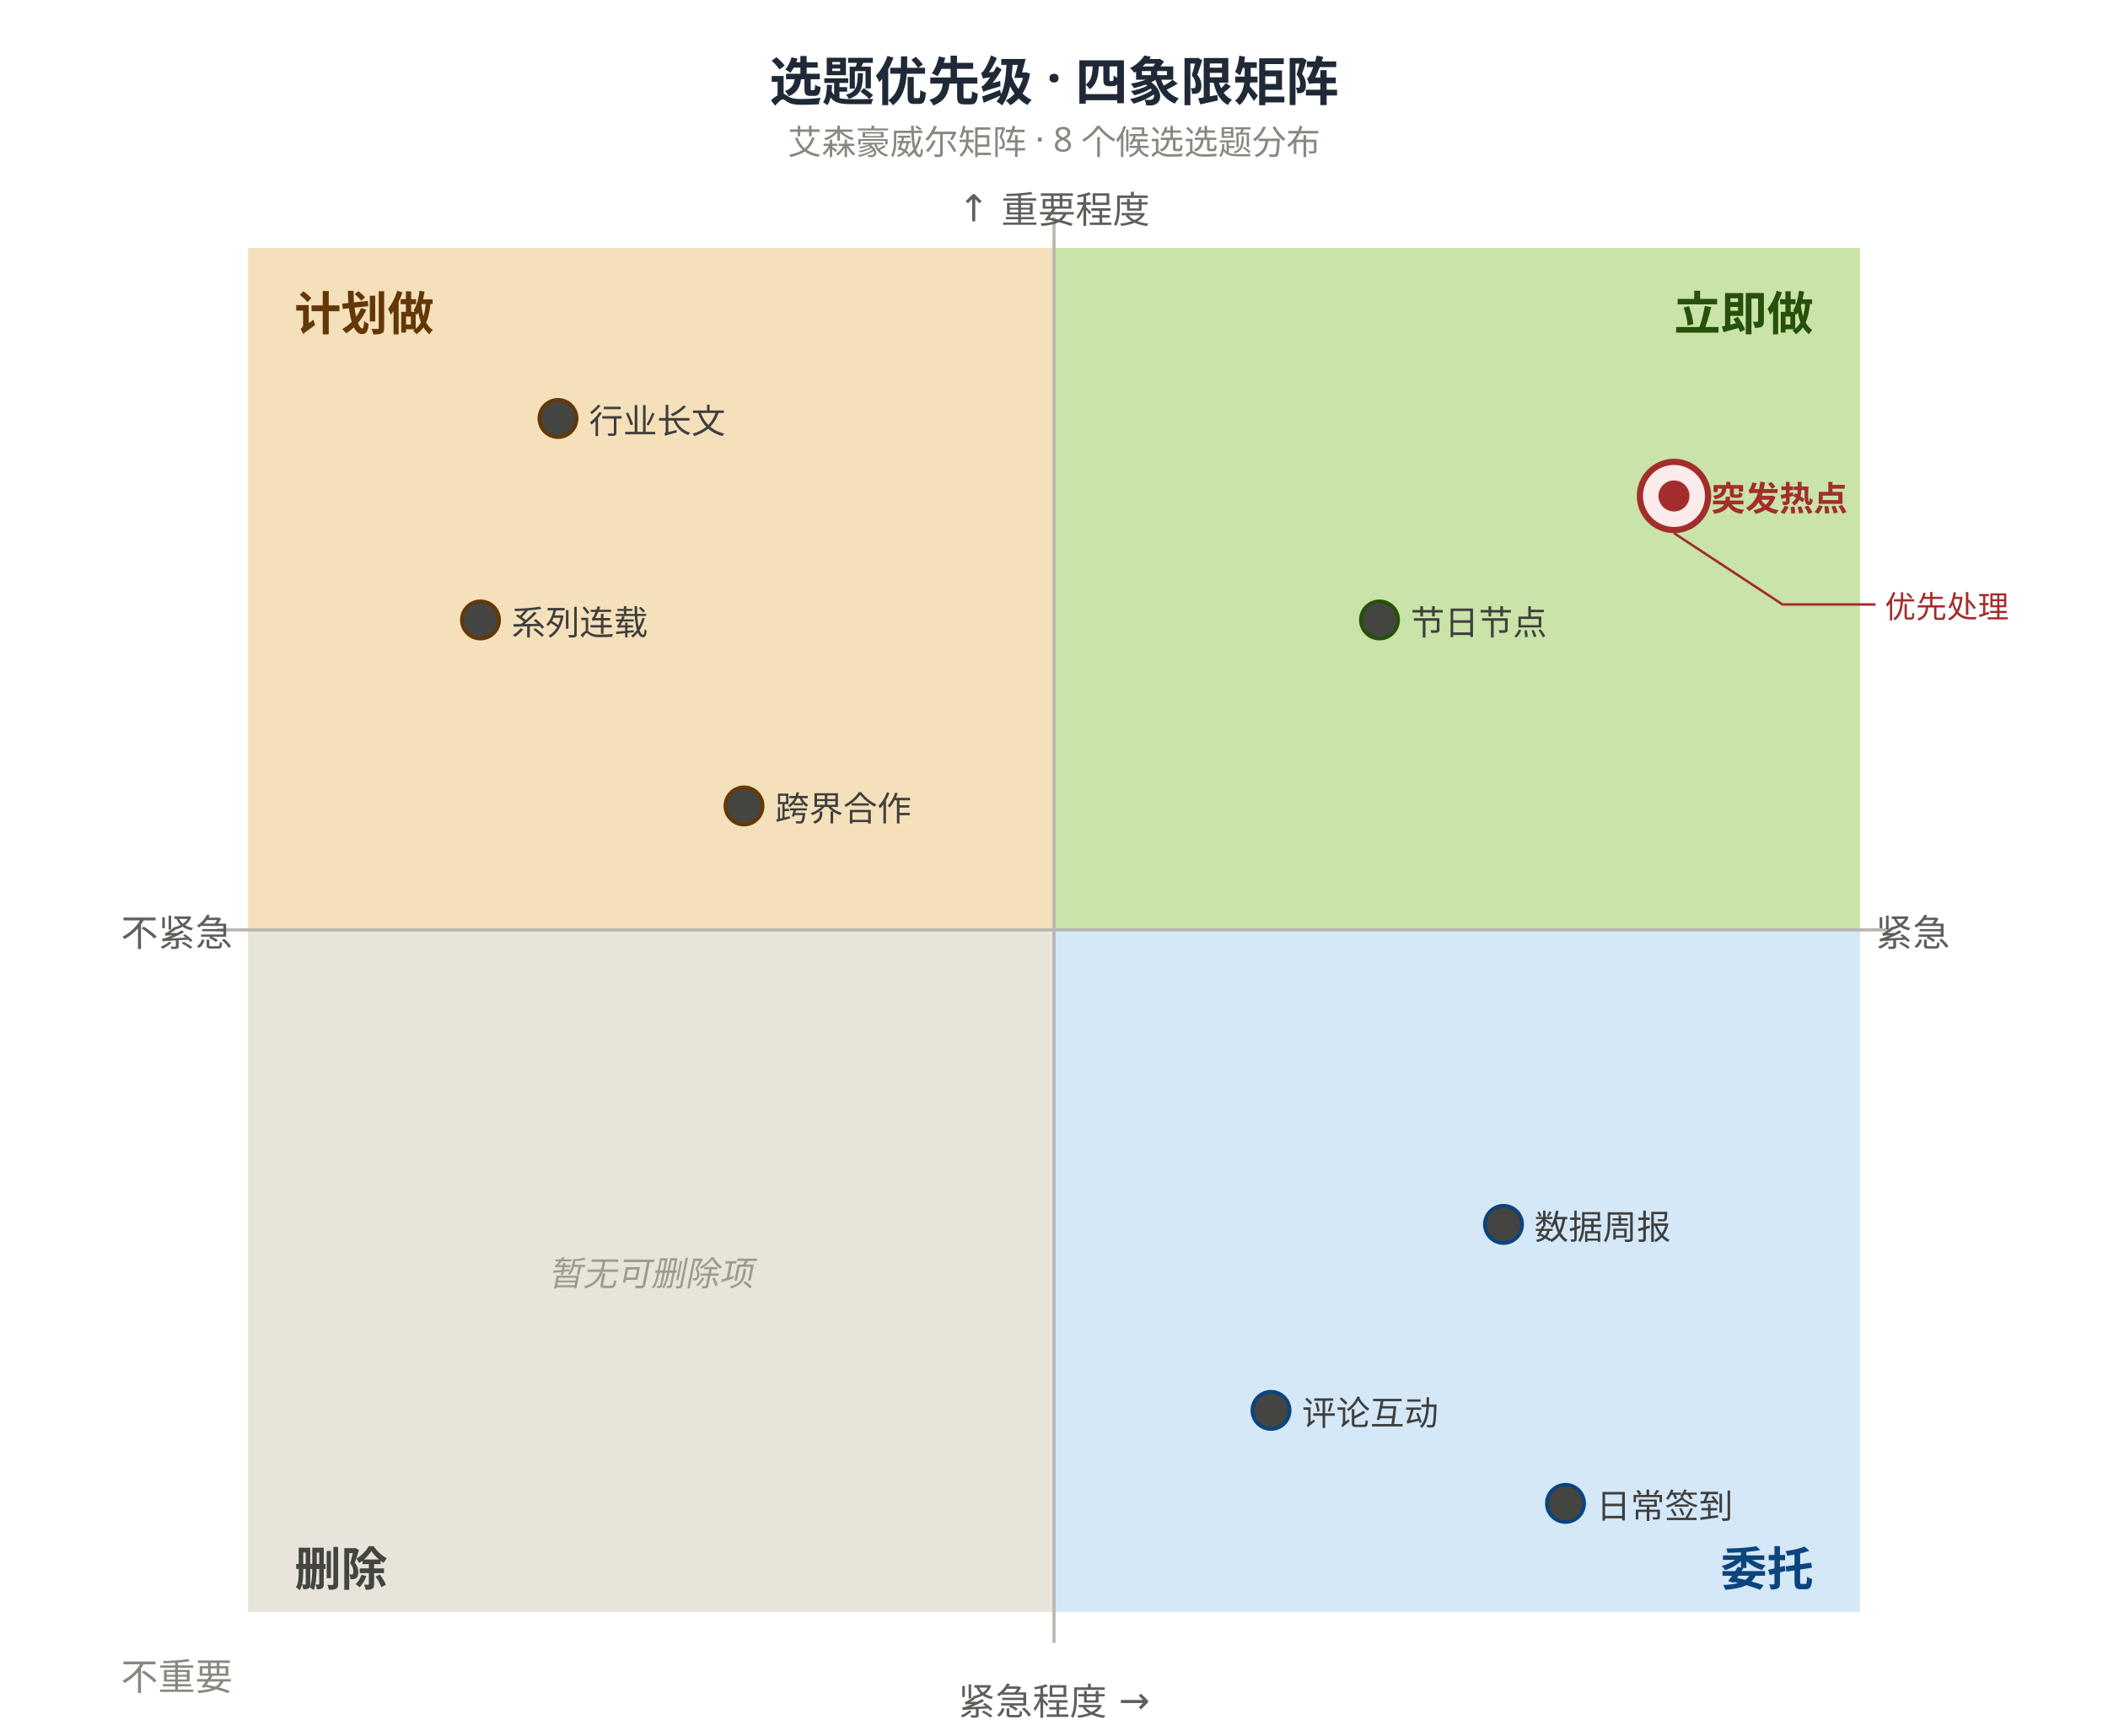
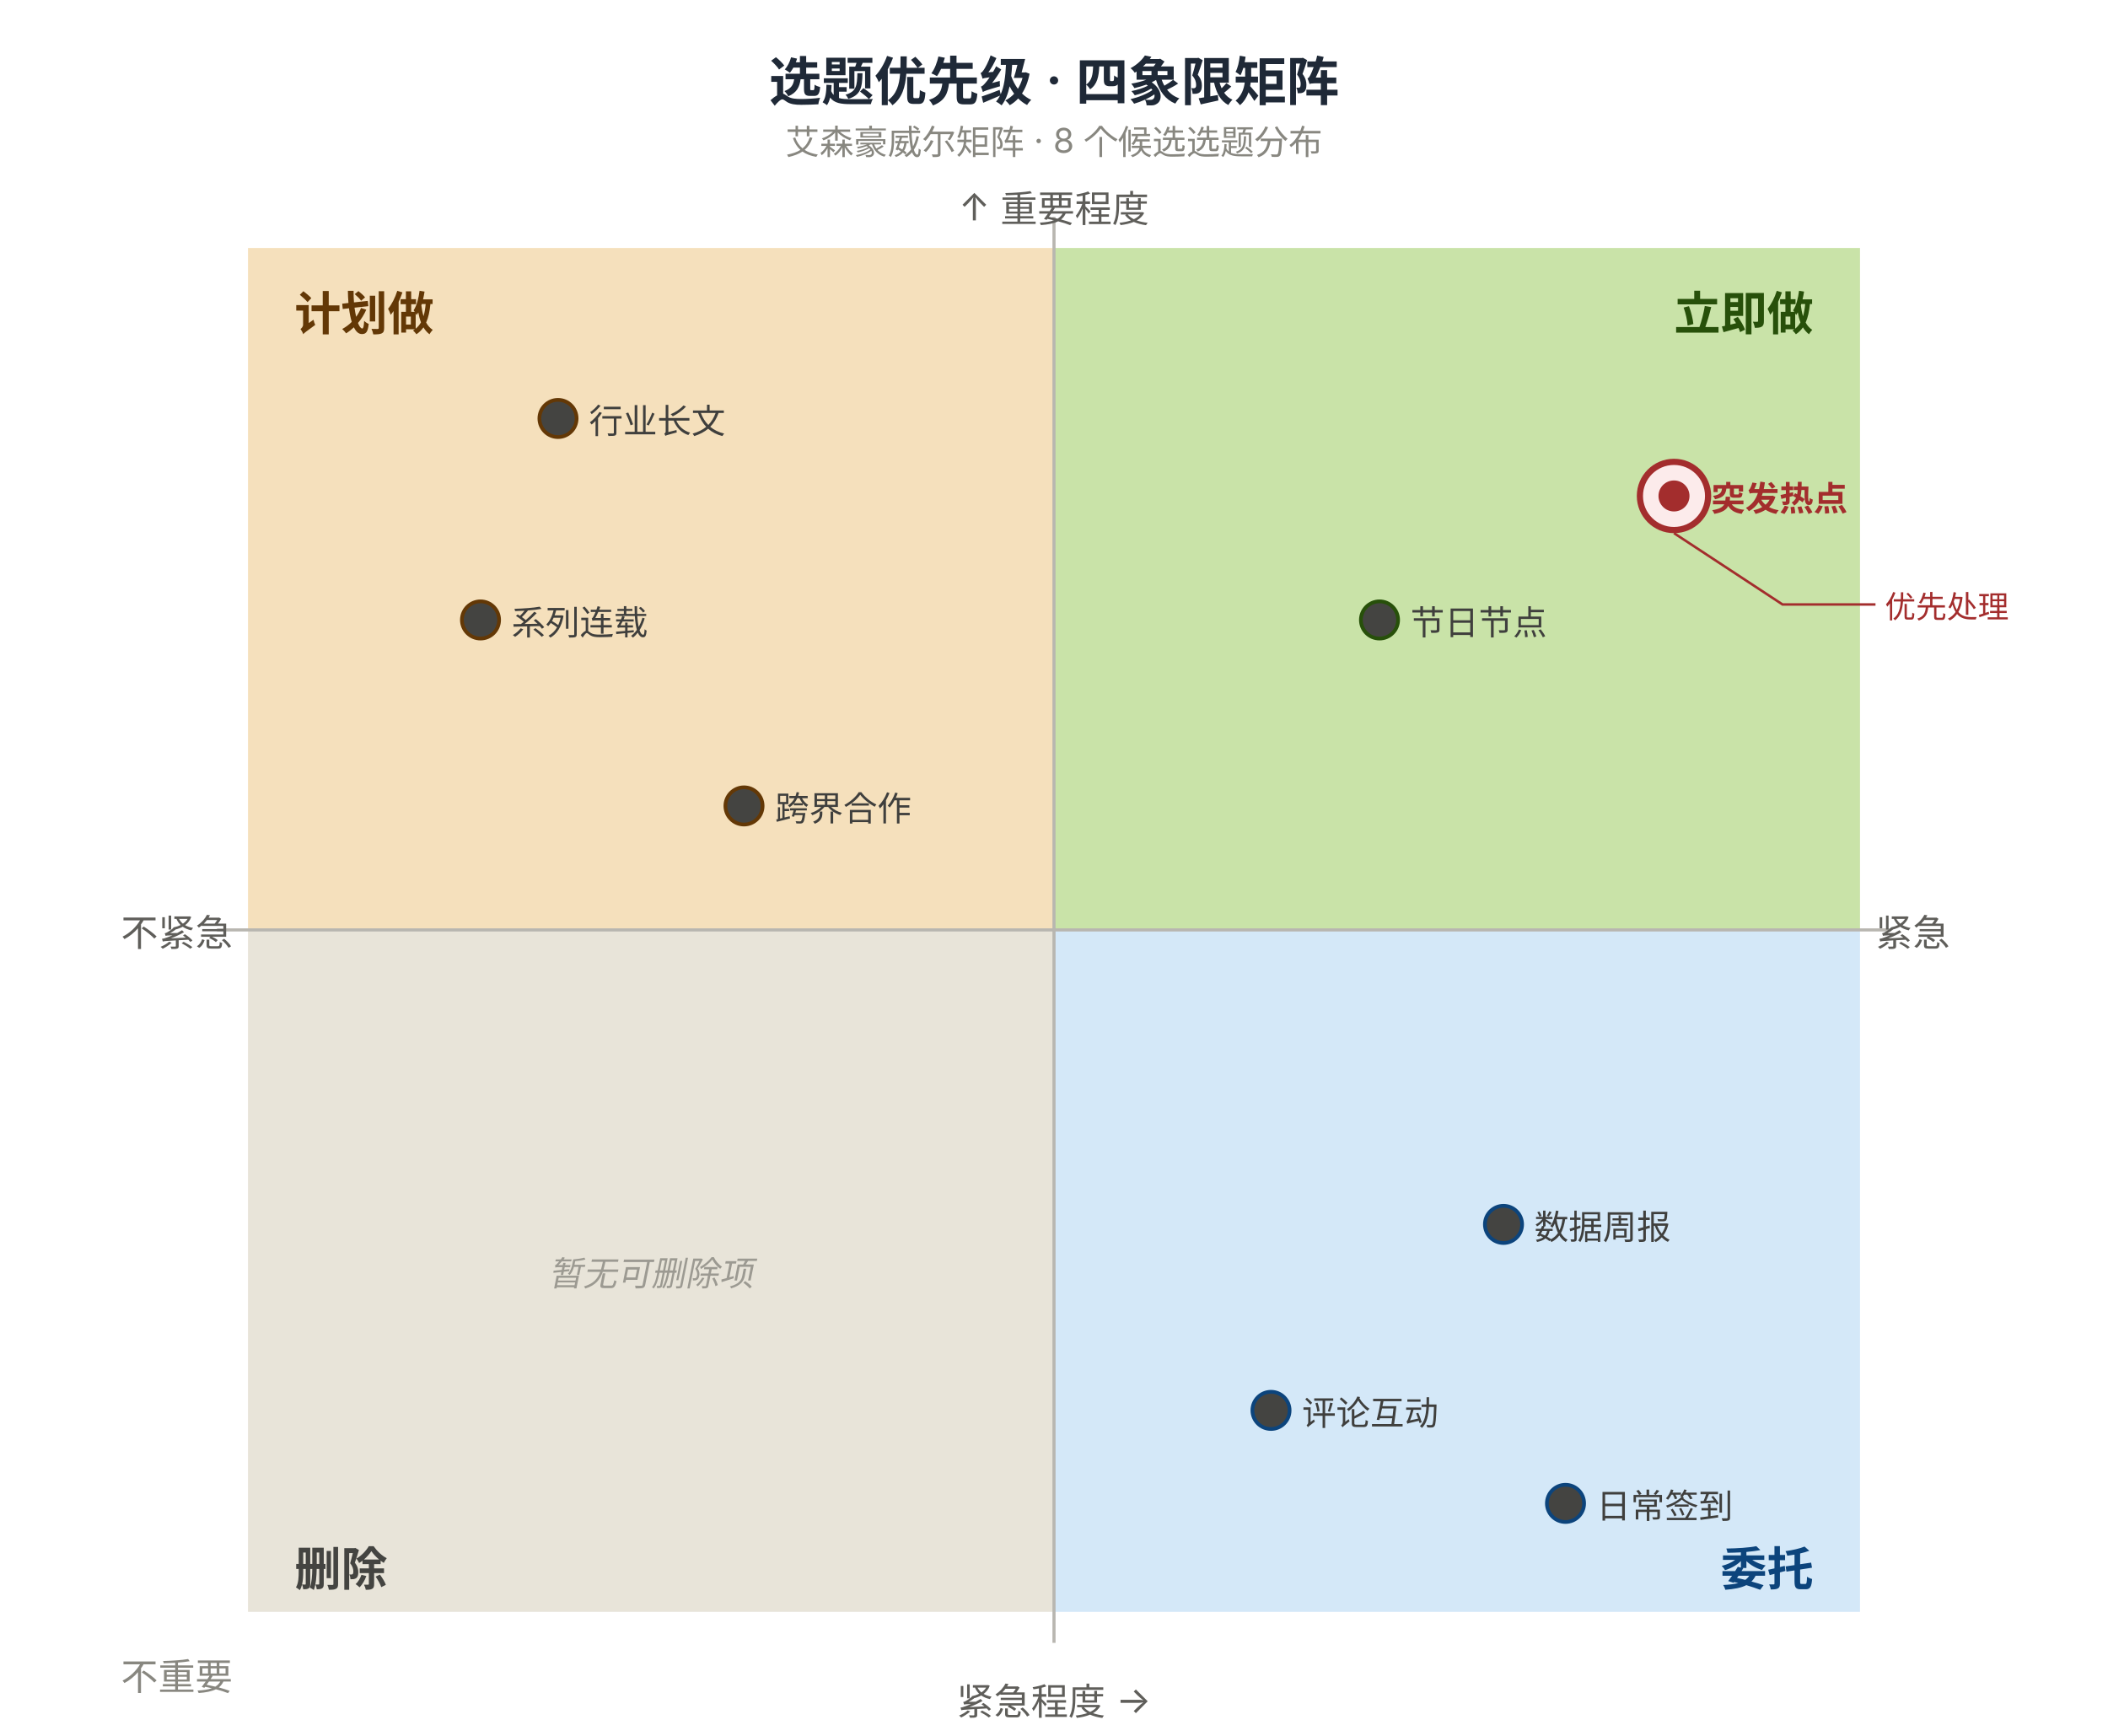
<svg xmlns="http://www.w3.org/2000/svg" viewBox="0 0 680 560" width="100%" role="img">
-   <text x="340" y="25" text-anchor="middle" dominant-baseline="central" font-family="sans-serif" font-size="17" font-weight="600" fill="#1f2937">选题优先级 · 四象限矩阵</text>
-   <text x="340" y="45" text-anchor="middle" dominant-baseline="central" font-family="sans-serif" font-size="11" fill="#888780">艾森豪威尔矩阵 · 8 个候选选题分布</text>
+   <text x="340" y="25" text-anchor="middle" dominant-baseline="central" font-family="-apple-system, BlinkMacSystemFont, 'PingFang SC', sans-serif" font-size="17" font-weight="600" fill="#1f2937">选题优先级 · 四象限矩阵</text>
+   <text x="340" y="45" text-anchor="middle" dominant-baseline="central" font-family="-apple-system, BlinkMacSystemFont, 'PingFang SC', sans-serif" font-size="11" fill="#888780">艾森豪威尔矩阵 · 8 个候选选题分布</text>
  <rect x="80" y="80" width="260" height="220" fill="#F5E0BC" stroke="none" />
  <rect x="340" y="80" width="260" height="220" fill="#C9E3A8" stroke="none" />
  <rect x="80" y="300" width="260" height="220" fill="#E8E4D9" stroke="none" />
  <rect x="340" y="300" width="260" height="220" fill="#D4E8F8" stroke="none" />
  <g stroke="#B8B6B0" stroke-width="1" fill="none">
    <line x1="70" y1="300" x2="610" y2="300" />
    <line x1="340" y1="70" x2="340" y2="530" />
  </g>
-   <g font-family="sans-serif" font-size="15" font-weight="600">
+   <g font-family="-apple-system, BlinkMacSystemFont, 'PingFang SC', sans-serif" font-size="15" font-weight="600">
    <text x="95" y="100" text-anchor="start" dominant-baseline="central" fill="#633806">计划做</text>
    <text x="585" y="100" text-anchor="end" dominant-baseline="central" fill="#27500A">立即做</text>
    <text x="95" y="505" text-anchor="start" dominant-baseline="central" fill="#444441">删除</text>
    <text x="585" y="505" text-anchor="end" dominant-baseline="central" fill="#0C447C">委托</text>
  </g>
-   <text x="210" y="410" text-anchor="middle" dominant-baseline="central" font-family="sans-serif" font-size="11" fill="#9C9A92" font-style="italic">暂无可删除项</text>
-   <g font-family="sans-serif" font-size="12" fill="#5F5E5A">
+   <text x="210" y="410" text-anchor="middle" dominant-baseline="central" font-family="-apple-system, BlinkMacSystemFont, 'PingFang SC', sans-serif" font-size="11" fill="#9C9A92" font-style="italic">暂无可删除项</text>
+   <g font-family="-apple-system, BlinkMacSystemFont, 'PingFang SC', sans-serif" font-size="12" fill="#5F5E5A">
    <text x="75" y="300" text-anchor="end" dominant-baseline="central">不紧急</text>
    <text x="605" y="300" text-anchor="start" dominant-baseline="central">紧急</text>
    <text x="340" y="65" text-anchor="middle" dominant-baseline="central">↑ 重要程度</text>
    <text x="340" y="548" text-anchor="middle" dominant-baseline="central">紧急程度 →</text>
    <text x="75" y="540" text-anchor="end" dominant-baseline="central" fill="#888780">不重要</text>
  </g>
  <g fill="#444441" stroke="#633806" stroke-width="1.2">
    <circle cx="180" cy="135" r="6" />
    <circle cx="155" cy="200" r="6" />
    <circle cx="240" cy="260" r="6" />
  </g>
  <g fill="#444441" stroke="#27500A" stroke-width="1.2">
    <circle cx="445" cy="200" r="6" />
  </g>
  <g fill="#444441" stroke="#0C447C" stroke-width="1.2">
    <circle cx="485" cy="395" r="6" />
    <circle cx="410" cy="455" r="6" />
    <circle cx="505" cy="485" r="6" />
  </g>
  <g>
    <circle cx="540" cy="160" r="11" fill="#FCEBEB" stroke="#A32D2D" stroke-width="2" />
    <circle cx="540" cy="160" r="5" fill="#A32D2D" />
  </g>
  <g stroke="#A32D2D" stroke-width="0.8" fill="none">
    <path d="M540 172 L575 195 L605 195" />
  </g>
-   <text x="608" y="195" text-anchor="start" dominant-baseline="central" font-family="sans-serif" font-size="10" fill="#A32D2D" font-weight="500">优先处理</text>
-   <g font-family="sans-serif" font-size="11" fill="#3F3F3D">
+   <text x="608" y="195" text-anchor="start" dominant-baseline="central" font-family="-apple-system, BlinkMacSystemFont, 'PingFang SC', sans-serif" font-size="10" fill="#A32D2D" font-weight="500">优先处理</text>
+   <g font-family="-apple-system, BlinkMacSystemFont, 'PingFang SC', sans-serif" font-size="11" fill="#3F3F3D">
    <text x="190" y="135" text-anchor="start" dominant-baseline="central">行业长文</text>
    <text x="165" y="200" text-anchor="start" dominant-baseline="central">系列连载</text>
    <text x="250" y="260" text-anchor="start" dominant-baseline="central">跨界合作</text>
    <text x="455" y="200" text-anchor="start" dominant-baseline="central">节日节点</text>
    <text x="495" y="395" text-anchor="start" dominant-baseline="central">数据周报</text>
    <text x="420" y="455" text-anchor="start" dominant-baseline="central">评论互动</text>
    <text x="515" y="485" text-anchor="start" dominant-baseline="central">日常签到</text>
  </g>
-   <text x="552" y="160" text-anchor="start" dominant-baseline="central" font-family="sans-serif" font-size="11" fill="#A32D2D" font-weight="600">突发热点</text>
+   <text x="552" y="160" text-anchor="start" dominant-baseline="central" font-family="-apple-system, BlinkMacSystemFont, 'PingFang SC', sans-serif" font-size="11" fill="#A32D2D" font-weight="600">突发热点</text>
</svg>
